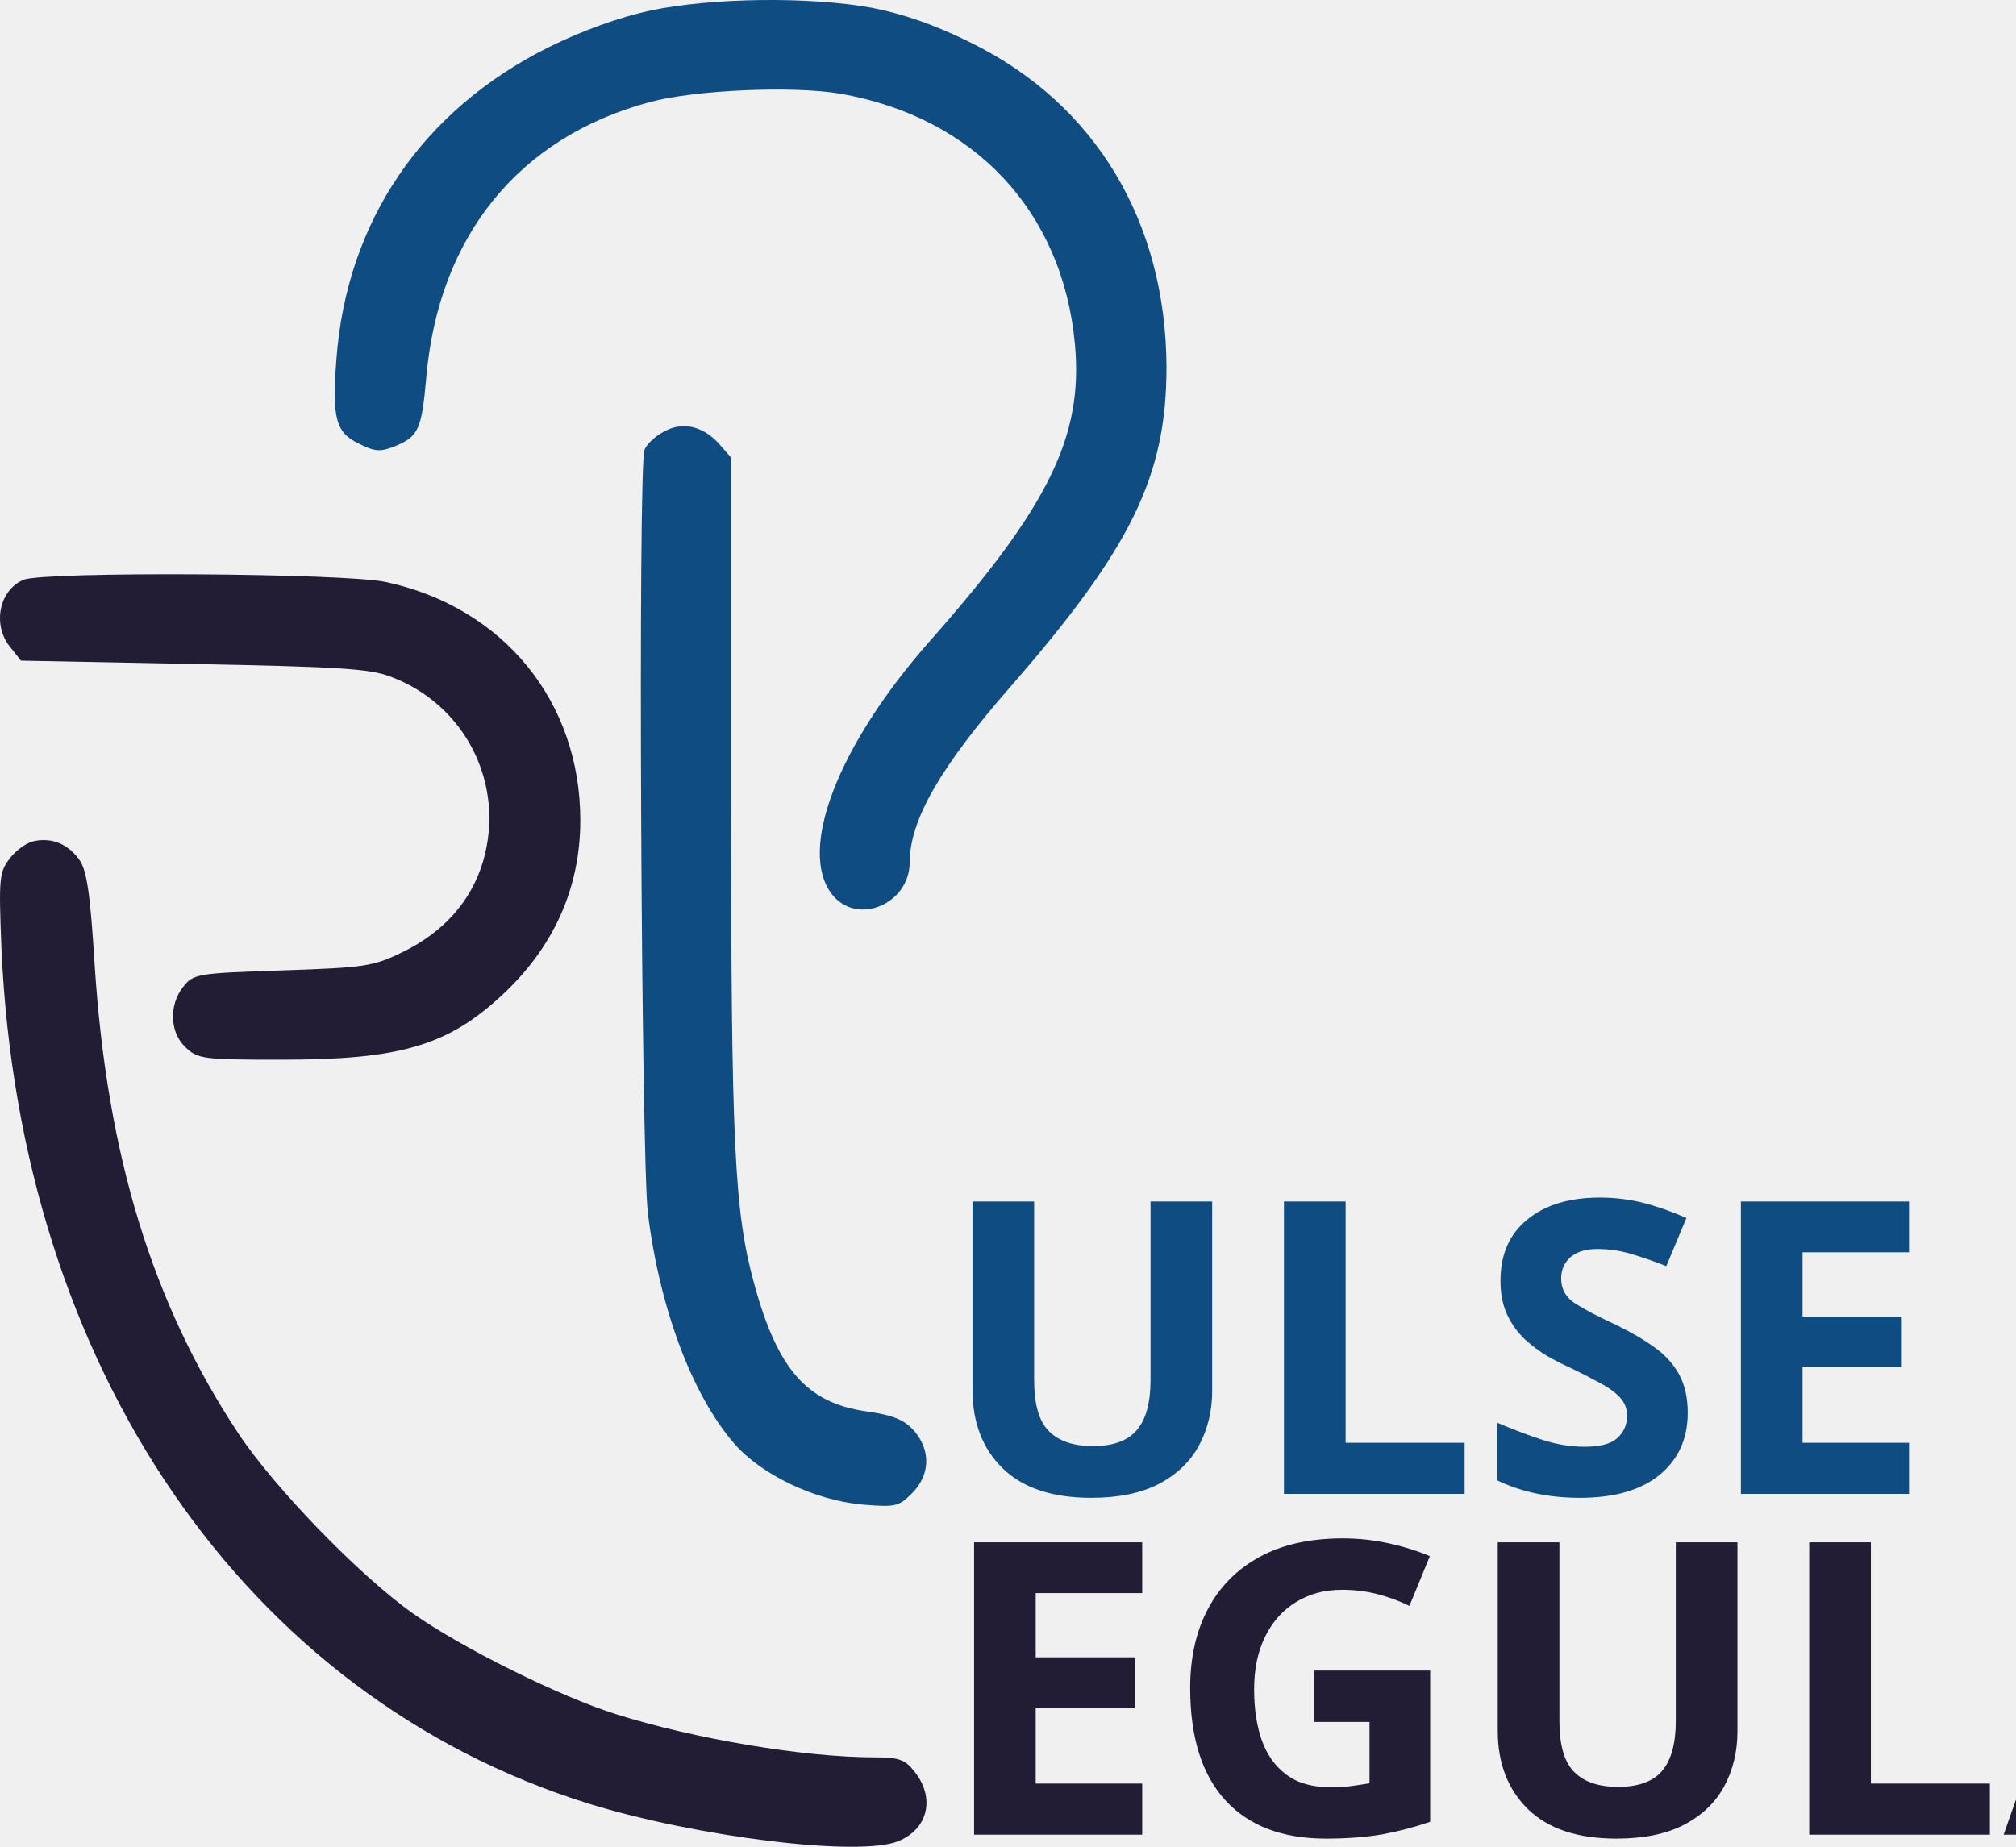
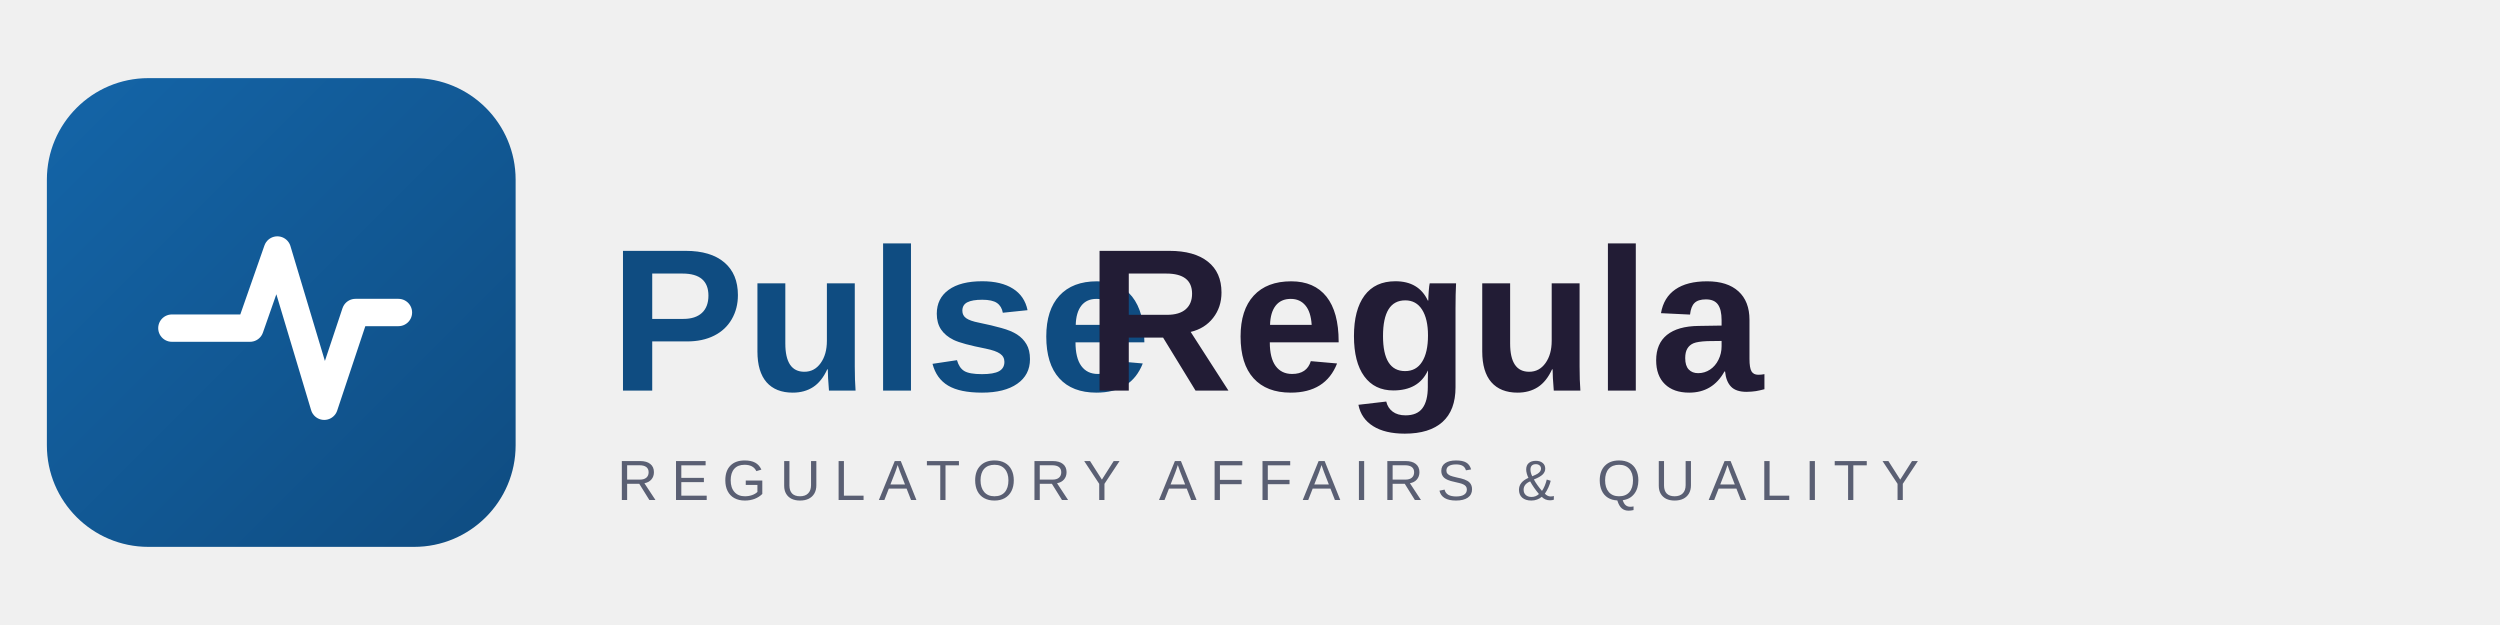
- <svg xmlns="http://www.w3.org/2000/svg" width="95.549mm" height="87.549mm" viewBox="0 0 95.549 87.549" version="1.1" id="svg1">
-   <defs id="defs1" />
-   <g id="layer1" transform="translate(-88.9,-31.75001)">
-     <path d="m 119.738,32.246 c -1.482,0.318 -3.228,0.953 -4.789,1.72 -6.032,2.99 -9.631,8.281 -10.107,14.843 -0.212,2.805 -0.026,3.466 1.111,3.995 0.741,0.37 1.005,0.37 1.72,0.079 1.058,-0.45 1.217,-0.794 1.429,-3.228 0.582,-6.72 4.392,-11.404 10.61,-13.07 2.196,-0.582 6.773,-0.767 8.996,-0.397 6.376,1.111 10.557,5.583 11.139,11.88 0.397,4.339 -1.217,7.673 -6.879,14.076 -4.366,4.948 -6.271,9.922 -4.63,12.012 1.191,1.508 3.678,0.45 3.678,-1.535 0,-1.984 1.455,-4.524 4.815,-8.361 5.689,-6.535 7.355,-9.948 7.355,-15.108 -0.026,-6.906 -3.387,-12.488 -9.26,-15.372 -1.693,-0.847 -3.228,-1.376 -4.736,-1.667 -2.963,-0.529 -7.514,-0.476 -10.451,0.132 z" style="fill:#0f4c81;fill-opacity:1;stroke-width:0.026" id="path1" />
-     <path d="m 120.347,52.222 c -0.397,0.212 -0.794,0.582 -0.9,0.847 -0.318,0.767 -0.159,33.523 0.159,36.195 0.556,4.498 2.09,8.599 4.075,10.901 1.27,1.482 3.81,2.699 6.059,2.91 1.587,0.132 1.746,0.106 2.381,-0.529 0.873,-0.873 0.9,-2.037 0.106,-2.963 -0.476,-0.529 -0.979,-0.741 -2.275,-0.926 -2.805,-0.397 -4.207,-1.984 -5.318,-6.085 -0.926,-3.387 -1.085,-6.509 -1.085,-23.072 V 53.439 l -0.582,-0.661 c -0.767,-0.847 -1.746,-1.058 -2.619,-0.556 z" style="fill:#0f4c81;fill-opacity:1;stroke-width:0.026" id="path2" />
-     <path d="m 90.025,59.233 c -1.164,0.476 -1.508,2.143 -0.635,3.201 l 0.503,0.635 8.176,0.159 c 6.773,0.132 8.361,0.212 9.366,0.609 3.519,1.323 5.424,5.08 4.366,8.731 -0.556,1.879 -1.852,3.36 -3.81,4.313 -1.402,0.688 -1.799,0.741 -5.689,0.873 -4.022,0.132 -4.233,0.159 -4.71,0.767 -0.688,0.847 -0.661,2.17 0.106,2.884 0.582,0.556 0.873,0.582 4.577,0.582 5.556,0 7.805,-0.661 10.345,-2.99 2.514,-2.302 3.784,-5.133 3.784,-8.361 0,-5.636 -3.651,-10.107 -9.234,-11.298 C 105.186,58.916 91.031,58.836 90.025,59.233 Z" style="fill:#221c35;fill-opacity:1;stroke-width:0.026" id="path3" />
-     <path d="m 90.555,71.616 c -0.344,0.053 -0.847,0.397 -1.164,0.794 -0.529,0.688 -0.556,0.9 -0.423,4.286 0.873,19.897 11.562,35.481 27.834,40.561 5.133,1.587 12.859,2.54 14.684,1.773 1.402,-0.582 1.746,-2.037 0.767,-3.281 -0.45,-0.582 -0.741,-0.688 -1.905,-0.688 -3.334,0 -8.52,-0.873 -12.224,-2.037 -2.646,-0.82 -7.382,-3.175 -9.657,-4.789 -2.54,-1.799 -6.562,-5.953 -8.281,-8.546 -4.075,-6.165 -6.218,-13.176 -6.8,-22.199 -0.212,-3.413 -0.37,-4.498 -0.741,-5.001 -0.529,-0.714 -1.244,-1.032 -2.09,-0.873 z" style="fill:#221c35;fill-opacity:1;stroke-width:0.026" id="path4" />
-     <text xml:space="preserve" style="font-size:3.175px;fill:#221c35;fill-opacity:1;stroke-width:0.265" x="133.318" y="118.728" id="text4">
-       <tspan id="tspan4" x="133.318" y="118.728" style="font-style:normal;font-variant:normal;font-weight:900;font-stretch:normal;font-size:19.403px;font-family:'Lugina FP';-inkscape-font-specification:'Lugina FP, Heavy';font-variant-ligatures:normal;font-variant-caps:normal;font-variant-numeric:normal;font-variant-east-asian:normal;stroke-width:0.265">EGULA</tspan>
-     </text>
-     <text xml:space="preserve" style="font-style:normal;font-variant:normal;font-weight:900;font-stretch:normal;font-size:19.403px;font-family:'Lugina FP';-inkscape-font-specification:'Lugina FP, Heavy';font-variant-ligatures:normal;font-variant-caps:normal;font-variant-numeric:normal;font-variant-east-asian:normal;fill:#221c35;fill-opacity:1;stroke-width:0.265" x="133.334" y="102.571" id="text6">
-       <tspan id="tspan6" x="133.334" y="102.571" style="fill:#0f4c81;fill-opacity:1;stroke-width:0.265">ULSE</tspan>
-     </text>
+ <svg xmlns="http://www.w3.org/2000/svg" viewBox="0 0 640 160" role="img" aria-labelledby="prTitle prDesc">
+   <defs>
+     <linearGradient id="prGrad" x1="0" y1="0" x2="1" y2="1">
+       <stop offset="0" stop-color="#1465a8" />
+       <stop offset="1" stop-color="#0f4c81" />
+     </linearGradient>
+   </defs>
+   <g>
+     <rect x="12" y="20" width="120" height="120" rx="26" fill="url(#prGrad)" />
+     <path d="M14 82 h20 l7 -20 l12 40 l8 -24 h11" fill="none" stroke="#ffffff" stroke-width="7" stroke-linecap="round" stroke-linejoin="round" transform="translate(30,2)" />
  </g>
+   <g font-family="'Segoe UI','Helvetica Neue',Arial,sans-serif" font-size="52" font-weight="700">
+     <text x="156" y="100" fill="#0f4c81">Pulse</text>
+     <text x="278" y="100" fill="#221c35">Regula</text>
+   </g>
+   <text x="158" y="128" font-family="'Segoe UI','Helvetica Neue',Arial,sans-serif" font-size="14.5" letter-spacing="3.4" fill="#5a5f73">REGULATORY AFFAIRS &amp; QUALITY</text>
</svg>
